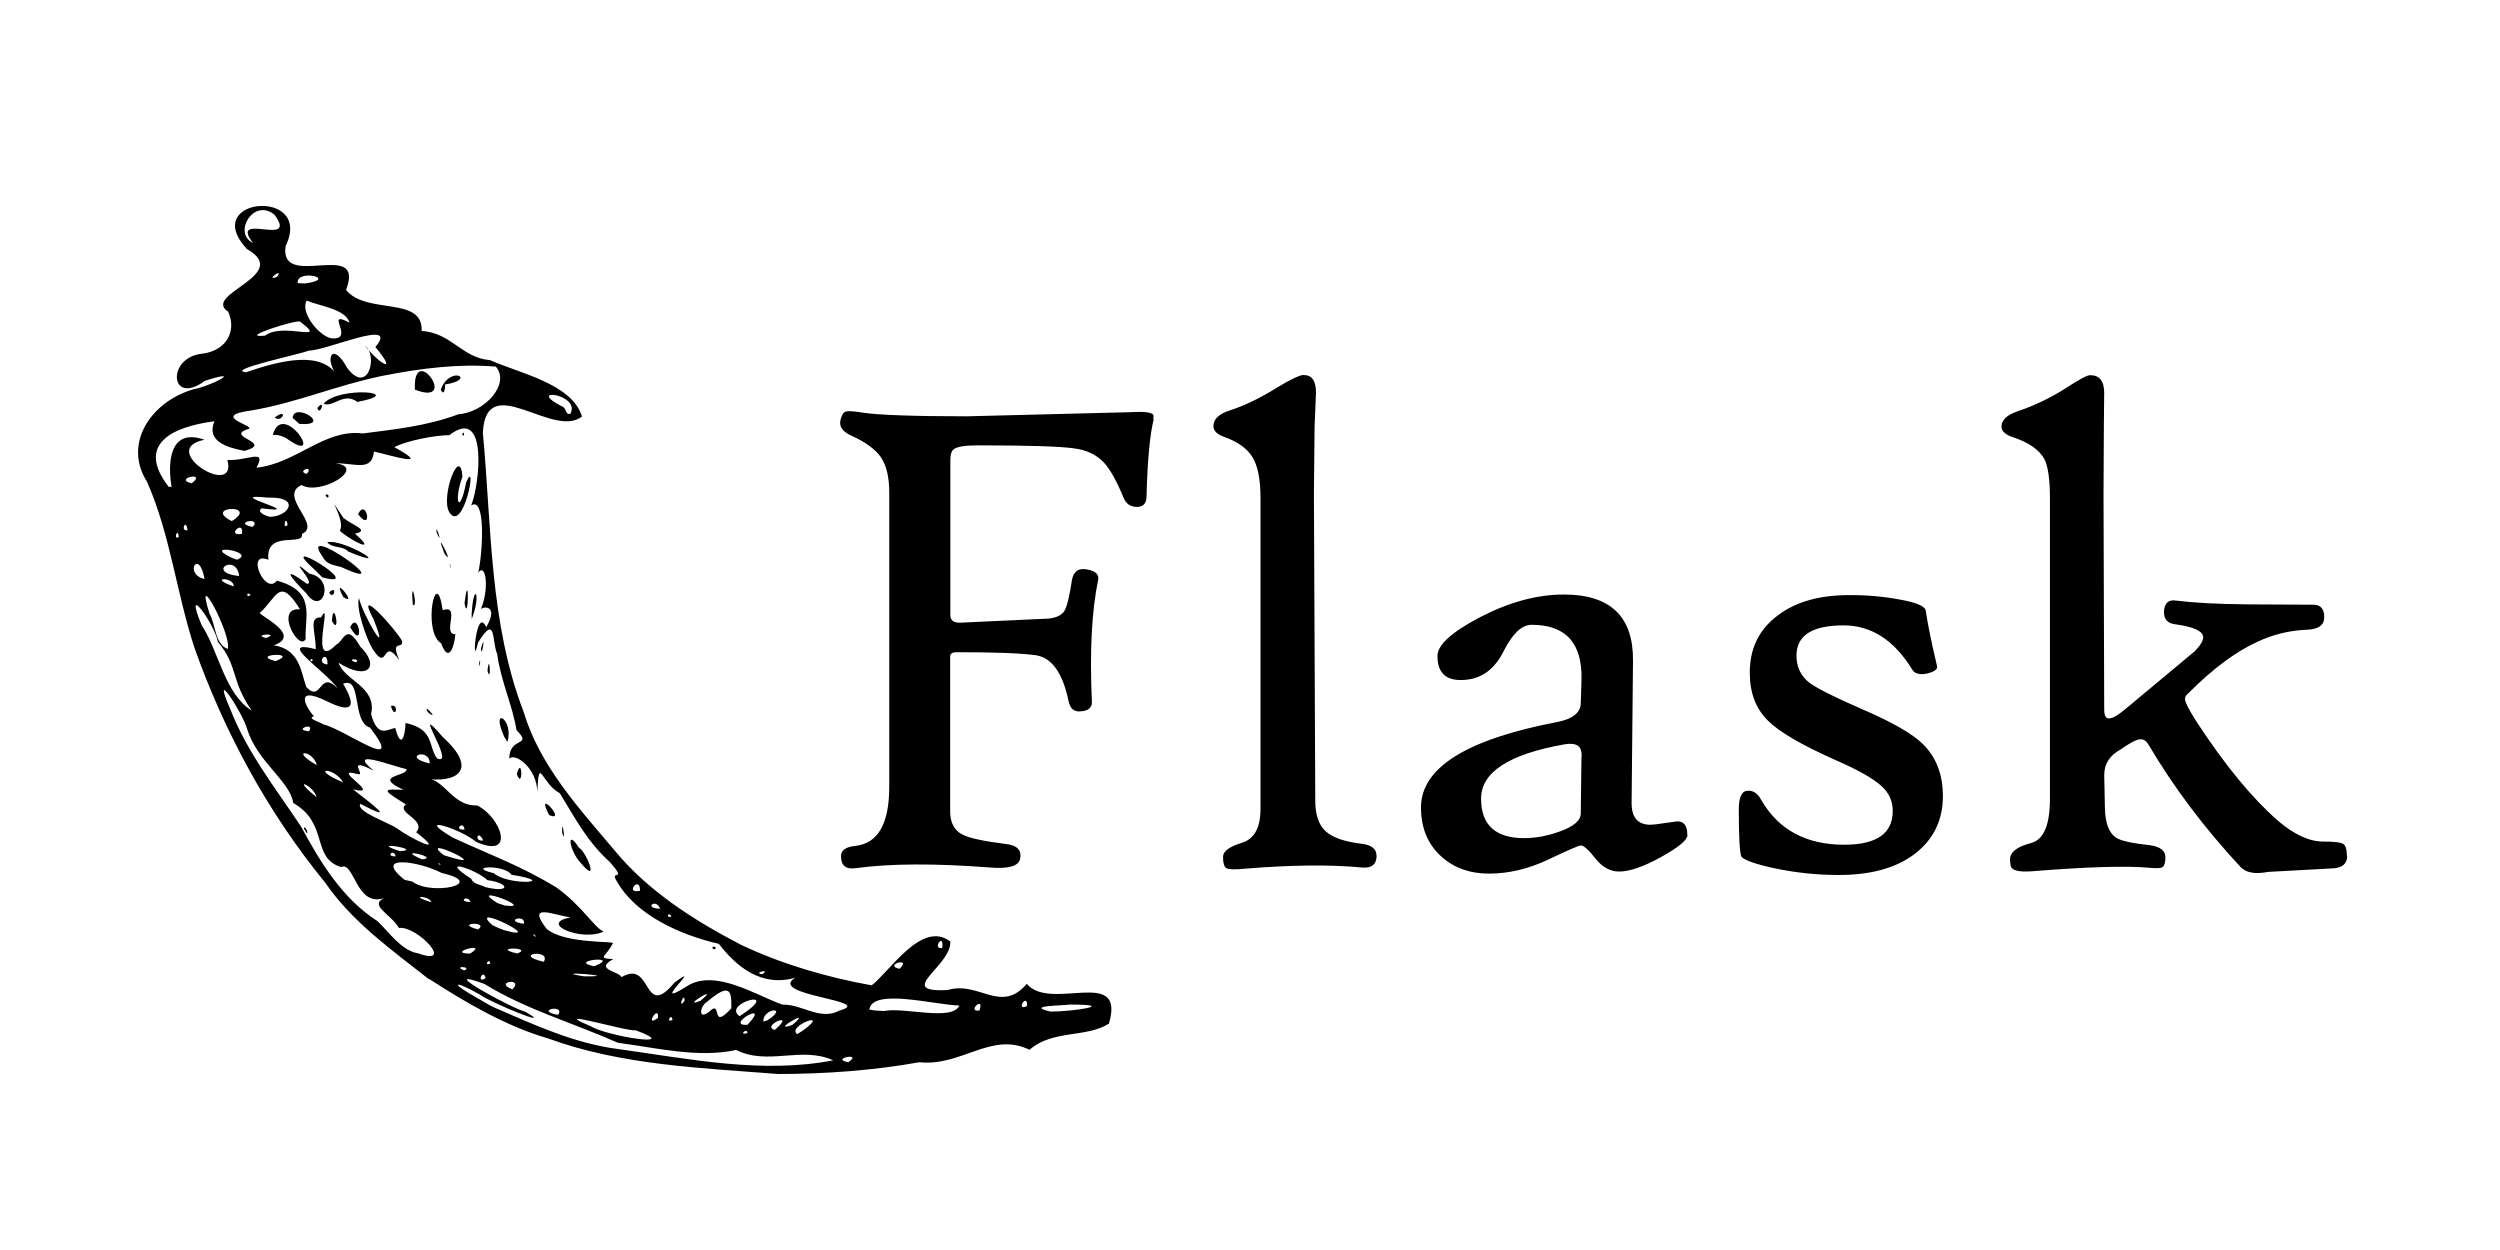
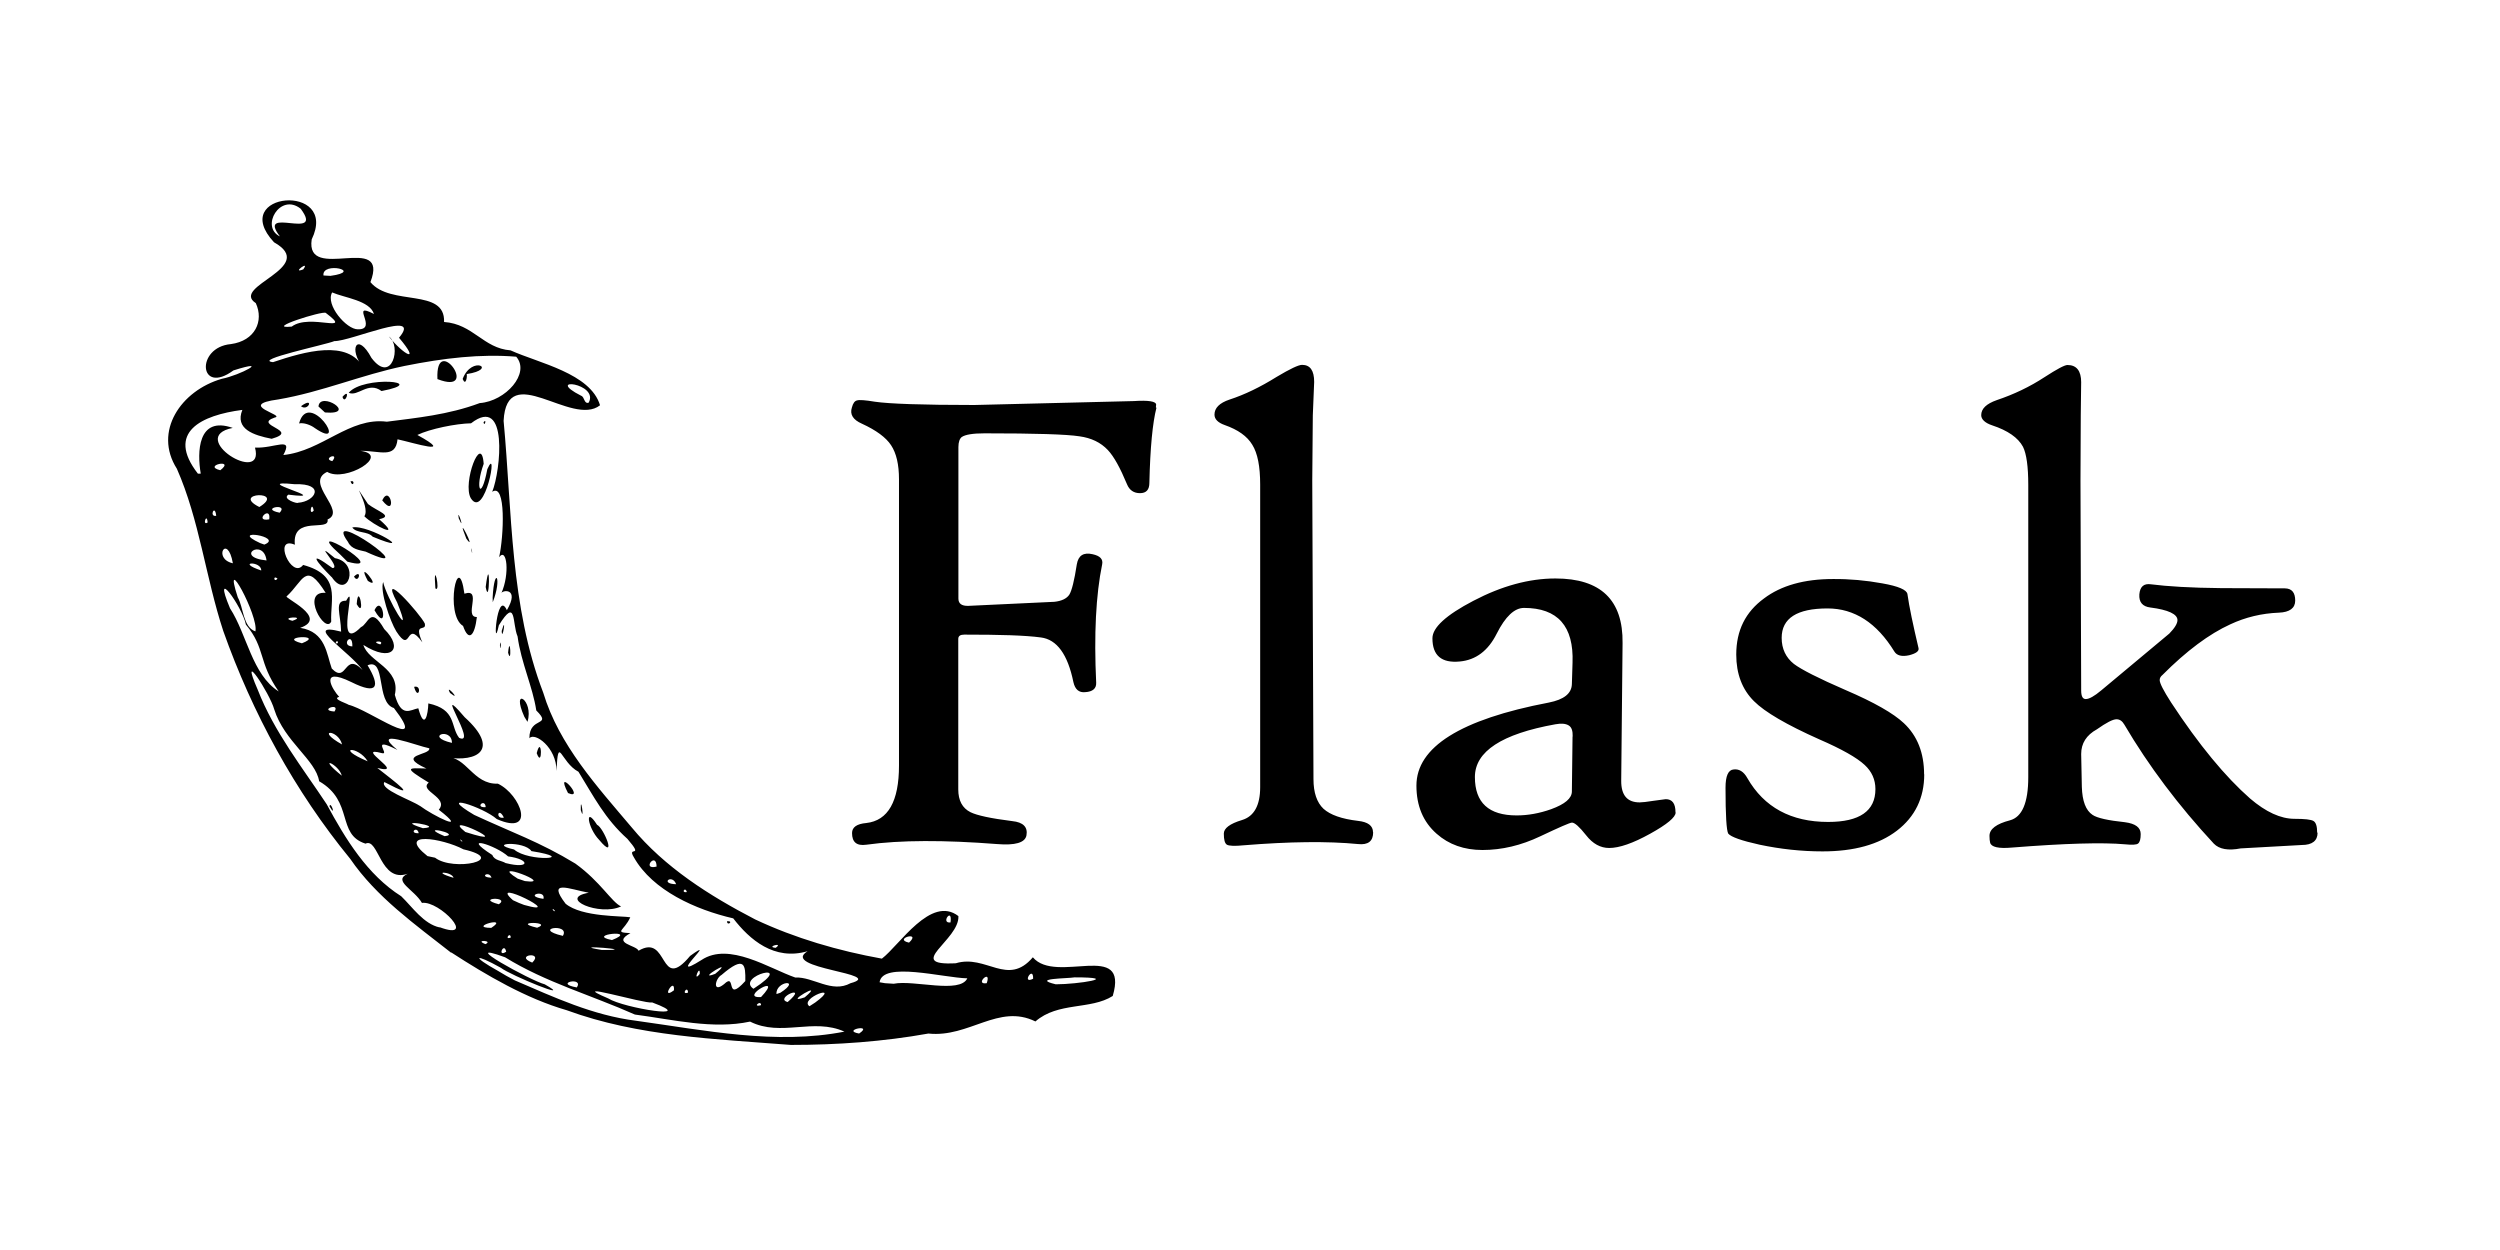
- <svg xmlns="http://www.w3.org/2000/svg" width="120" height="60" preserveAspectRatio="xMidYMid">
-   <path d="M20.586 47c-1.78-1.4-3.677-2.74-4.974-4.63-2.73-3.332-4.83-7.2-6.268-11.245-.87-2.637-1.166-5.463-2.286-7.998-1.17-1.84.202-3.853 2.218-4.438.897-.173 2.476-1.02.57-.414-1.7 1.253-1.873-1.138-.122-1.3 1.196-.16 1.636-1.137 1.226-2.017-1.284-.838 3.112-1.756.9-3.006-2.303-2.485 3.222-2.964 1.86-.14-.326 2.17 3.862-.4 2.9 2.108.988 1.204 3.7.275 3.63 1.963 1.44.1 1.933 1.3 3.282 1.402 1.4.632 3.938 1.13 4.413 2.707-1.4 1.1-4.603-2.27-4.758.772.42 4.496.313 9.127 1.957 13.407.778 2.592 2.664 4.632 4.367 6.65 1.63 1.977 3.837 3.37 6.088 4.54 1.974.93 4.1 1.547 6.252 1.935.872-.667 2.412-3.148 3.773-2.102.066 1.177-2.7 2.458-.13 2.328 1.5-.456 2.557 1.167 3.8-.297 1.145 1.357 4.76-.866 3.946 1.907-1.102.7-2.7.28-3.813 1.26-1.82-.9-3.268.812-5.283.595-2.237.4-4.514.562-6.782.565-3.722-.294-7.522-.418-11.062-1.713-1.995-.58-3.94-1.716-5.694-2.852zm3.143 1.363c1.947.84 3.852 1.73 5.986 1.997 3.386.47 6.883 1.196 10.28.535-1.538-.694-3.128.27-4.66-.496-1.837.395-3.8-.1-5.678-.346-2.124-.946-4.417-1.596-6.406-2.825-2.487-.908 1.285 1.165 1.957 1.333 1.554.882-1.7-.452-2.17-.82-1.302-.73-1.467-.578-.13.163.27.158.536.323.818.458zm-3.706-2.62c1.888.7-.008-1.327-.872-1.2-.383-.665-1.464-1.085-.702-1.44-1.37.476-1.437-1.8-2.08-1.483-1.45-.458-.564-2.08-2.293-3.078-.158-1.05-1.717-1.96-2.213-3.544-.22-.8-1.762-3.14-.815-.973.806 2.086 2.225 3.873 3.406 5.657.916 1.7 2 3.476 3.67 4.535.563.54 1.106 1.367 1.9 1.537zm-5.436-5.97c.065-.285.345.617 0 0zm7.697 6.807c.418-.187-.6-.236 0 0zm1.024.374c-.106-.516-.468.3 0 0zm1.283.535c.6-.58-.94-.367 0 0zm2.198 1.225c.37-.548-1.187-.206 0 0zm-4.22-2.942c.947-.613-1.225-.01 0 0zm.962.48c-.027-.323-.342.145 0 0zm4.807 3c.773.488 4.514 1.07 2.172.2-.393.082-4.343-1.118-2.172-.2zm-7.63-5.944c-.075-.324-1.2-.36 0 0zm2.237 1.305c.583-.407-1.2-.314 0 0zm1.883 1.154c.836-.315-1.355-.316 0 0zm-5.032-3.45c.907.696 3.658.1 1.4-.415-1.032-.55-3.36-.927-1.773.332l.384.083zm6.307 3.85c.378-.643-1.585-.368 0 0zm-1.916-1.523c2.217.626-1.865-1.403-.547-.232l.292.133.255.1zm3.842 2.22c2.1.02-1.897-.3 0 0zm-9.04-5.762c-.082-.4-.518.032 0 0zm12.593 7.754c.056-.706-.685.526 0 0zm-9-5.56c-.128-.372-.656-.016 0 0zm-3.385-2.44c1.205-.073-1.65-.53 0 0zm-4-2.592c-.15-.58-1.3-1.04 0 0zm10.527 6.68c-.22-.252-.104.055 0 0zm6.552 4.02c-.02-.385-.357.145 0 0zm-7.13-4.62c.118-.496-1.028-.15 0 0zm-4.88-3.094c.897-.096-1.438-.606 0 0zm8.257 5.13c1.398-.554-1.363-.27 0 0zm-4.294-2.915c1.6.207-1.917-1.097-.354-.117l.354.117zm5.598 3.442c1.505-.898 1.008 2.106 2.552.254 1.522-1.112-1.315 1.375.56.198 1.358-.908 3.362.43 4.628.866.9-.044 1.796.787 2.73.28 1.797-.484-3.515-.718-2.123-1.576-1.644.48-2.86-.57-3.668-1.624-1.845-.426-3.977-1.37-4.898-3.002-.376-.612.542.087-.324-.915-1.1-.988-1.666-2.1-2.412-3.312-.9-.475-.996-1.875-1.086-.046.007-1.154-1.076-1.93-1.34-1.608-.005-1.1 1.16-.554.345-1.376-.175-1.152-.753-2.352-.926-3.652-.27-.626-.038-1.97-.92-.55-.32 1.5-.106-1.842.394-.74.656-1.124-.236-1-.272-.836.427-.948.27-2.295-.112-1.78.228-1.006.36-3.7-.34-3.223.425-1.052.805-4.813-1.04-3.38-.747.01-2.04.27-2.652.575 1.917 1.057-.193.382-.975.214-.1.978-.875.556-1.84.565 1.544.2-.752 1.58-1.636 1.04-1.15.55 1 1.92.023 2.346.12.638-1.76-.23-1.614 1.246-1.116-.47-.153 1.75.406 1 1.898.514 1.336 1.685 1.384 2.798-.3.648-1.527-1.524-.27-1.423-1-1.6-1.096-.582-1.92.166-.2.054 2.1 1.064.662 1.563 1.265.196 1.302 1.303 1.56 2.003.76.792.604-.875 1.514.078-.576-.85-3.05-2.4-1.058-1.896-.01-.853-.36-1.542.25-1.525.605-1.094-.634 2.7.73 1.308.377-.165.47-1.095 1.15.088.984.97.356 1.67-1.033.783.248.844 1.858 1.144 1.555 2.463.32 1.16.77.732 1.16.666.307 1.126.48.298.495-.24 1.404.3 1.075 1.13 1.515 1.7.968.436-1.385-2.96.276-1.02 1.748 1.58.656 2.237-.913 1.984.993-.08 1.312 1.342 2.554 1.292 1.132.54 1.9 2.608-.053 1.747-.677-.6-3.074-1.364-1.116-.203 1.806.838 3.243 1.338 4.986 2.4 1.247.9 1.786 1.9 2.258 2.112-1.05.5-3.16-.4-1.592-.675-.978-.178-2.078-.673-1.142.545.797.666 2.822.595 3.186.67-.308.678-.836.732.012.784-.946.505.304.583.4.87zm-1.935-5.466c-.576-.603-.725-1.73-.103-.75.32.13 1.023 1.844.103.75zm6.304 4.004c.36-.024.01.273 0 0zm-7.213-5.48c-.023-.9.207.703 0 0zm-.626-.842c-.725-1.4.913.396 0 0zm-7.593-5.24c.426-.114.2.728 0 0zm6.044 3.275c.26-.982.307.823 0 0zm-4.27-2.97c-.3-.542.63.5 0 0zm3.663 1.174c-.686-1.537.487-.84.153.252l-.153-.252zm-6.318-4.213c-.307-.505-.814-1.984-.65-2.436.147.736 1.564 3.167.694 1.007-.96-1.8 1.15.587 1.366 1.04.1.45-.593-.123-.123.93-.858-1.2-.506.662-1.287-.54zm-1.952-1.346c.08-1.173.446.804 0 0zm.878.303c.42-.885.7 1.234 0 0zm-2.113-1.634c-.727-.723-1.253-1.4.035-.45.495.02-1.102-1.514.12-.487 1.284.234.634 2.106-.154.936zm1.1-.03c.422-.42.224.412 0 0zm.684.218c-.64-1.2.777.503 0 0zm-1.358-1.297c-2.113-1.882 2.655.983.345.348l-.345-.348zm6.055 3.517c-.915-.548-.243-3.86.07-1.595.9-.288-.05 1.17.613 1.156-.104.92-.4 1.25-.682.44zM23.4 32.2c.1-1 .188.683 0 0zm-.4-.385c.1-.426.01.502 0 0zm-7.5-5.075c-1.358-1.873 3.946 1.895.87.475-.32-.085-.7-.115-.87-.475zm4.313 2.286c-.13-1.577.287.26 0 0zm3.274 2.1c.253-.898.02.594 0 0zm-7.378-5.102c.807-.173 3.343 1.416 1.014.454-.26-.287-.8-.156-1.014-.454zm6.93 3.453c.086-1.613.482-.963.004.232l-.004-.232zm-6.328-4.015c.33-.482-.874-2.18.173-.6.452.36 1.3.6.553.753 1.2 1.05-.3.284-.725-.144zm5.986 3.5c.227-1.838.2 1.076 0 0zm-6.673-5.208c.252-.108.133.335 0 0zm1.562.93c.402-.844.74.94 0 0zm4.404 2.45c-.004-.323.083.47 0 0zm-.255-.564c-.6-1.508.57.798 0 0zm-.375-1c-.102-.623.35.783 0 0zm.6-.993c-.42-.74.53-3.257.636-1.695-.443 1.217-.128 1.897.18.265.57-1.284-.123 2.536-.816 1.43zm.628-3.745c.183-.225.04.27 0 0zm-1.05 20.657c-.248-.217.032.137 0 0zm2.16 1.092c1.2.3 1.196-.186.1-.334-.583-.543-2.427-1.12-.777-.067.1.277.454.27.667.4zm-4.264-2.833c.66.494 2.492 1.398.943.2.523-.608-1-.93-.495-1.338-1.285-.787-1.014-.716-.113-.7-1.544-.7.223-.638.14-.993-.595-.117-2.958-1.05-1.568.076-1.413-.72-.337.268-.764.165-1.445-.394 1.286 1.1-.23.73.828.656 2.23 1.682.35.694-.247.357 1.346.897 1.737 1.168zm2.258 1.298c2.746.884-1.347-1.082 0 0zm11.562 7.004c.036-.545-.375.465 0 0zm1.2.5c.634-.613.026.978 1.05-.15.01-.808-.03-1.285-1.176-.303-.316.176-.457.92.126.454zM15.208 36.726c-.195-.765-1.364-.76 0 0zm1.268.83c-.47-.78-1.68-.707 0 0zm7.22 4.354c.705.626 3.237.46.856.078-.352-.52-2.238-.396-.856-.078zm9.923 6.13c1.085-.9-1.05.406 0 0zm2.256 1.55c.007-.292-.468.128 0 0zm.004-.4c1.2-1.272-1.163.075 0 0zM12.086 34.113c-1.024-1.46-.636-2.117-1.624-3.3-.188-.913-1.694-2.982-.78-.8.838 1.283 1.086 3.268 2.403 4.1zm23.416 14.664c2.2-1.428-.907-.622 0 0zm1.687.66c1.107-.95-.7-.198 0 0zM14.832 35.1c.316-.47-.818-.06 0 0zm22.005 13.875c1.072-.7-.247-.585-.194.063l.194-.063zM22.295 39.82c-.037-.468-.567.04 0 0zm.898.517c-.286-.578-.44.1 0 0zm15.363 9.116c1.373-1-.83-.2-.287.188l.287-.188zm-.526-.254c1.12-.937-1.18.415 0 0zm2.687 1.788c.75-.502-.913-.162 0 0zM15.52 34.77c1.006.225 4.022 2.478 2.243.156-.9-.27-.365-2.497-1.294-2.104.624 1.043.513 1.485-.797.83-1.645-.804-.925.397-.602.73-.44.1.58.38.45.4zm-4.585-3.62c.18-.746-1.66-4.1-.87-1.68.285.507.255 1.467.87 1.68zm8.416 5.2c-.52-.433-.025-.062 0 0zm1.276.297c0-.8-1.4-.32 0 0zm11.06 6.972c-.2-.54-.834-.012 0 0zm.53.388c-.08-.302-.307.06 0 0zM36.6 46.76c.42-.3-.526-.04 0 0zM13.225 31.735c1.206-.467-1.292-.333 0 0zm17.5 11.018c-.014-.78-.77.195 0 0zm-17.967-12.13c.774-.26-.717-.172 0 0zm2.248 1.1c-.013-.256-.237.098 0 0zM42.42 48.53c.996-.202 3.267.507 3.633-.264-1.2-.03-4.184-.854-4.325.195l.265.042.427.026zm-26.7-16.638c.018-.8-.617-.03 0 0zm-5.9-4.1c-.268-1.507-1.02-.228 0 0zm1.4.354c.018-.484-1.3-.436 0 0zm.805.396c-.233-.2-.18.237 0 0zm5.07 3.25c.24-.22-.565-.162 0 0zM11.48 27.65c-.137-1.138-1.634-.17 0 0zm-2.9-1.876c-.04-.525-.282.198 0 0zM9 25.45c-.07-.623-.37.078 0 0zm2.375 1.417c1.005-.394-1.83-.816-.205-.074l.205.074zm31.8 19.637c.643-.6-.816-.182 0 0zm3.84 2c.258-.76-.65.1 0 0zm-35.4-22.88c.106-.737-.797.147 0 0zm-3.38-2.265c-.18-1.04-.156-2.867 1.58-2.25-2.317.46 1.605 2.88 1.1.97.975.048 1.907-.576 1.395.37 1.92-.2 3.252-1.877 5.107-1.643 1.445-.192 3.025-.337 4.582-.92 1.28-.092 2.513-1.47 1.8-2.288-1.746-.148-3.574.07-5.503.455-2.138.444-4.08 1.288-6.238 1.65-2.104.283.422.778-.18.9-1.097.38 1.3.637-.142 1.04-.896-.17-1.83-.478-1.446-1.423-2.014.263-3.785 1.098-2.193 3.148l.118.001zm4.855-2.472c.47-1.74 2.53 1.432.773.232-.2-.158-.555-.285-.773-.232zm.092-.844c.68-.507.362.285 0 0zm.865.014c.062-.8 1.982.424.316.288l-.316-.288zm1.184-.476c.433-.506.126.448 0 0zm.303-.203c.72-.865 4.077-.553 1.62-.085-.66-.496-1.163.292-1.62.085zm4.38-.675c-.108-2.364 2.178.84 0 0zm1.243-.007c.455-1.2 1.765-.478.2-.24.033.128-.046.616-.2.24zm-10.033 6.317c1.358-.832-1.44-.722 0 0zm1.005.278c.476-.506-1.036-.205 0 0zM9.2 23.2c.776-.597-.92-.227 0 0zm40.1 25.086c.023-.692-.593.3 0 0zm-4.075-2.78c.116-.796-.524.07 0 0zm5.195 3.05c1.085.004 3.287-.338.927-.337-.37.057-2.158.046-.927.337zM13.034 24.802c.878-.06 1.373-.968-.17-.916-2.392-.247 2.1.82-.307.514-.324.215.458.462.477.402zm.773.392c-.092-.563-.272.3 0 0zm.918-2.446c.38-.473-.528-.126 0 0zm-2.92-4.88c1.568-.532 3.7-1.13 4.45.263-.753-.906-.304-1.798.407-.473 1.006 1.34 1.5-.6.855-1.06.746.926 1.593 1.364.5.06 1.2-1.43-2.38.187-3.192.17-.4.175-4.03.928-3.02 1.04zm.92-1.758c.894-.674 3.1.402 1.68-.67-.138-.122-3.088.814-1.68.67zm3.26.135c1.045.026-.45-1.406.795-.757-.204-.668-1.45-.793-2.06-1.06-.345.6.7 1.825 1.266 1.817zm-2.687-2.958c.362-.5-.635.25 0 0zm1.332.32c1.686-.223-.43-.725-.34-.018l.34.018zm-2.487-1.945c-1.187-1.55 2.233.26 1.026-1.363-1.015-.808-2 .9-1.026 1.363zm15.23 8.203c.544-.964-2.247-1.3-.366-.34.173.057.134.408.366.34zm28.007.255c-.187.738-.302 1.975-.346 3.7 0 .34-.154.512-.462.512s-.523-.15-.644-.446c-.33-.803-.642-1.363-.94-1.683-.352-.373-.82-.6-1.402-.676-.627-.1-2.188-.15-4.684-.15-.572 0-.946.06-1.12.182-.1.077-.165.242-.165.495v7.472c0 .253.16.373.477.363l4.256-.198c.363-.045.608-.162.734-.355s.25-.7.37-1.493c.077-.44.335-.6.775-.5.374.077.534.247.48.5-.308 1.496-.408 3.442-.298 5.84.012.285-.17.44-.544.462-.308.033-.5-.132-.577-.495-.285-1.374-.817-2.1-1.6-2.203s-2.038-.14-3.786-.14c-.198 0-.296.07-.296.214v7.423c0 .55.203.924.6 1.12.32.165 1.007.314 2.062.446.54.055.775.292.7.7-.067.363-.55.506-1.452.43-2.606-.2-4.756-.198-6.45.033-.473.065-.7-.127-.7-.577 0-.286.236-.45.7-.495 1.078-.12 1.616-1.067 1.616-2.837v-14.12c0-.725-.13-1.283-.387-1.674s-.74-.746-1.443-1.064c-.44-.198-.605-.467-.495-.808.055-.208.143-.324.263-.346.1-.033.402-.01.874.066.693.1 2.327.165 4.9.165l7.87-.198c.736-.045 1.105.016 1.105.18 0 .045-.006.088-.017.132zm10.698 20.94c0 .44-.247.632-.742.577-1.517-.143-3.397-.12-5.64.065-.45.045-.728.033-.834-.032s-.156-.247-.156-.545c0-.263.3-.486.898-.668s.9-.723.9-1.624V23.905c0-.9-.13-1.545-.387-1.964s-.713-.742-1.36-.972c-.34-.12-.512-.292-.512-.512 0-.33.247-.577.742-.742.748-.242 1.524-.615 2.327-1.122.66-.396 1.078-.593 1.253-.593.407 0 .6.28.6.84a201.59 201.59 0 0 0-.067 1.65l-.032 3.217.065 14.73c0 .67.165 1.158.495 1.46s.897.503 1.7.6c.495.055.742.242.742.56zm14.92-.973c0 .23-.42.58-1.26 1.047s-1.515.7-2.02.7c-.43 0-.808-.208-1.138-.627s-.562-.626-.693-.626c-.1 0-.62.226-1.567.676s-1.897.677-2.853.677c-.9 0-1.655-.265-2.26-.8-.66-.583-1-1.375-1-2.376 0-1.903 2.178-3.266 6.533-4.1.747-.143 1.127-.446 1.137-.907l.033-1.056c.066-1.803-.73-2.705-2.392-2.705-.473 0-.92.423-1.345 1.27s-1.03 1.303-1.822 1.37c-.9.087-1.353-.292-1.353-1.14 0-.528.67-1.143 2.013-1.848 1.408-.736 2.76-1.105 4.058-1.105 2.232 0 3.337 1.062 3.315 3.184l-.067 6.795c-.01.715.292 1.072.907 1.072.12 0 .353-.027.693-.082l.595-.082c.318 0 .478.215.478.644zm-5.08-3.76c.01-.275-.053-.457-.2-.544s-.354-.105-.65-.05c-2.65.473-3.976 1.337-3.976 2.6s.687 1.897 2.062 1.897c.55 0 1.117-.104 1.7-.313.683-.243 1.023-.534 1.023-.875l.033-2.705zM93.26 38.2c0 1.166-.45 2.093-1.345 2.78S89.796 42 88.245 42a14.86 14.86 0 0 1-3.101-.33c-.9-.198-1.408-.38-1.55-.544-.088-.155-.132-.907-.132-2.26 0-.583.132-.885.396-.907.264-.033.5.1.676.428.825 1.44 2.156 2.16 3.992 2.16 1.55 0 2.325-.54 2.325-1.618 0-.472-.175-.868-.528-1.187-.385-.363-1.132-.787-2.243-1.27-1.606-.715-2.678-1.34-3.217-1.88-.583-.572-.874-1.34-.874-2.3 0-1.188.456-2.1 1.37-2.77.847-.638 1.98-.957 3.397-.957a12.78 12.78 0 0 1 2.442.214c.792.143 1.204.318 1.237.528.087.615.27 1.506.544 2.673.033.142-.122.258-.462.346-.363.077-.605.016-.726-.18-.868-1.42-1.968-2.128-3.3-2.128-1.506 0-2.26.484-2.26 1.452 0 .54.204.968.6 1.286.363.275 1.215.705 2.557 1.288 1.408.605 2.364 1.15 2.87 1.632.66.627 1 1.47 1 2.524zm19.405 2.886c0 .385-.26.6-.776.6l-3.018.165c-.616.12-1.056.045-1.32-.23-1.738-1.87-3.212-3.827-4.42-5.873-.1-.175-.225-.264-.38-.264-.187 0-.5.165-.972.495-.518.285-.776.693-.776 1.22l.033 1.618c.022.703.197 1.165.527 1.385.23.155.765.275 1.6.363.517.066.776.26.776.577 0 .253-.04.4-.124.47s-.3.074-.652.04c-1.1-.1-2.958-.044-5.575.165-.66.055-1.017-.028-1.072-.247-.022-.077-.033-.187-.033-.33 0-.34.336-.6 1.007-.774.605-.155.907-.864.907-2.128V23.92c0-.9-.088-1.528-.265-1.88-.242-.45-.748-.803-1.518-1.056-.362-.12-.544-.3-.544-.5 0-.32.26-.567.775-.742a10.53 10.53 0 0 0 2.36-1.14c.605-.395.98-.594 1.12-.594.452 0 .677.285.677.858 0-.078-.006.467-.017 1.632l-.016 3.234.033 10.325c0 .286.077.428.23.428.165 0 .418-.142.76-.428l3.364-2.804c.265-.275.396-.495.396-.66 0-.296-.445-.506-1.335-.626-.385-.045-.567-.26-.545-.644.033-.385.226-.55.577-.495.793.1 1.947.17 3.464.182l3.15.016c.34.01.5.214.5.6 0 .373-.27.577-.808.6-.848.032-1.645.224-2.392.577-1.045.472-2.162 1.303-3.35 2.5-.087.066-.132.15-.132.247 0 .154.187.523.562 1.106 1.374 2.1 2.672 3.667 3.892 4.734.78.67 1.512 1.006 2.193 1.006.506 0 .82.035.94.108s.182.26.182.568z" />
+ <svg xmlns="http://www.w3.org/2000/svg" width="96" zoomAndPan="magnify" viewBox="0 0 72 36" height="48" preserveAspectRatio="xMidYMid meet" version="1.0">
+   <path fill="#000000" d="M 12.992 27.438 C 11.953 26.621 10.844 25.84 10.086 24.734 C 8.492 22.789 7.266 20.531 6.43 18.172 C 5.922 16.629 5.746 14.98 5.094 13.5 C 4.41 12.426 5.211 11.25 6.387 10.91 C 6.91 10.809 7.832 10.316 6.723 10.668 C 5.727 11.398 5.629 10.004 6.648 9.91 C 7.348 9.816 7.605 9.246 7.367 8.73 C 6.617 8.242 9.184 7.707 7.891 6.977 C 6.547 5.527 9.773 5.246 8.977 6.895 C 8.785 8.164 11.23 6.664 10.668 8.125 C 11.246 8.828 12.828 8.285 12.789 9.273 C 13.629 9.332 13.918 10.031 14.703 10.09 C 15.523 10.461 17.004 10.75 17.281 11.672 C 16.465 12.312 14.594 10.348 14.504 12.121 C 14.75 14.746 14.688 17.449 15.645 19.949 C 16.102 21.461 17.199 22.652 18.195 23.832 C 19.148 24.984 20.434 25.797 21.75 26.48 C 22.902 27.023 24.145 27.383 25.398 27.609 C 25.906 27.223 26.809 25.773 27.602 26.383 C 27.641 27.07 26.027 27.82 27.527 27.742 C 28.402 27.477 29.02 28.426 29.746 27.57 C 30.414 28.363 32.523 27.062 32.047 28.684 C 31.406 29.09 30.473 28.848 29.82 29.418 C 28.758 28.895 27.914 29.891 26.738 29.766 C 25.434 30 24.102 30.094 22.777 30.094 C 20.605 29.922 18.387 29.852 16.32 29.094 C 15.156 28.758 14.02 28.094 12.996 27.43 Z M 14.824 28.234 C 15.961 28.723 17.074 29.242 18.32 29.398 C 20.297 29.672 22.34 30.098 24.32 29.711 C 23.422 29.305 22.496 29.871 21.602 29.422 C 20.527 29.652 19.383 29.363 18.285 29.219 C 17.047 28.668 15.707 28.289 14.547 27.57 C 13.094 27.039 15.297 28.25 15.688 28.348 C 16.598 28.863 14.695 28.086 14.422 27.871 C 13.66 27.445 13.566 27.531 14.348 27.965 C 14.504 28.059 14.66 28.152 14.824 28.234 Z M 12.66 26.703 C 13.766 27.113 12.656 25.93 12.152 26.004 C 11.93 25.617 11.297 25.371 11.742 25.164 C 10.945 25.441 10.906 24.113 10.527 24.297 C 9.684 24.031 10.199 23.082 9.191 22.5 C 9.098 21.887 8.188 21.355 7.898 20.43 C 7.77 19.965 6.871 18.598 7.422 19.863 C 7.895 21.082 8.723 22.125 9.41 23.164 C 9.945 24.156 10.578 25.195 11.555 25.812 C 11.883 26.129 12.199 26.609 12.664 26.711 Z M 9.488 23.219 C 9.527 23.051 9.691 23.578 9.488 23.219 Z M 13.98 27.191 C 14.227 27.082 13.633 27.055 13.98 27.191 Z M 14.578 27.41 C 14.52 27.109 14.305 27.586 14.578 27.41 Z M 15.328 27.723 C 15.68 27.383 14.781 27.508 15.328 27.723 Z M 16.613 28.438 C 16.828 28.117 15.918 28.316 16.613 28.438 Z M 14.148 26.723 C 14.703 26.363 13.434 26.715 14.148 26.723 Z M 14.711 27 C 14.695 26.812 14.512 27.086 14.711 27 Z M 17.516 28.754 C 17.969 29.039 20.152 29.379 18.785 28.871 C 18.555 28.918 16.25 28.215 17.516 28.754 Z M 13.062 25.281 C 13.02 25.094 12.363 25.074 13.062 25.281 Z M 14.367 26.043 C 14.707 25.809 13.668 25.859 14.367 26.043 Z M 15.469 26.719 C 15.957 26.535 14.676 26.535 15.469 26.719 Z M 12.531 24.703 C 13.059 25.109 14.664 24.762 13.348 24.461 C 12.746 24.141 11.387 23.922 12.312 24.656 L 12.535 24.703 Z M 16.211 26.953 C 16.434 26.574 15.285 26.738 16.211 26.953 Z M 15.094 26.062 C 16.387 26.43 14.004 25.242 14.773 25.926 L 14.945 26.004 Z M 17.336 27.359 C 18.562 27.371 16.227 27.184 17.336 27.359 Z M 12.059 23.996 C 12.012 23.762 11.758 24.012 12.059 23.996 Z M 19.41 28.52 C 19.441 28.109 19.012 28.828 19.41 28.52 Z M 14.156 25.277 C 14.082 25.059 13.773 25.266 14.156 25.277 Z M 12.18 23.852 C 12.883 23.809 11.215 23.543 12.18 23.852 Z M 9.844 22.34 C 9.758 22 9.086 21.73 9.844 22.34 Z M 15.988 26.238 C 15.863 26.09 15.93 26.27 15.988 26.238 Z M 19.816 28.586 C 19.805 28.359 19.605 28.668 19.816 28.586 Z M 15.652 25.887 C 15.723 25.598 15.051 25.801 15.652 25.887 Z M 12.805 24.082 C 13.328 24.023 11.965 23.727 12.805 24.082 Z M 17.625 27.074 C 18.441 26.754 16.828 26.918 17.625 27.074 Z M 15.117 25.375 C 16.051 25.496 14 24.734 14.91 25.305 Z M 18.387 27.383 C 19.266 26.859 18.973 28.613 19.875 27.531 C 20.766 26.883 19.109 28.336 20.203 27.648 C 20.996 27.117 22.164 27.898 22.902 28.152 C 23.43 28.129 23.953 28.613 24.496 28.316 C 25.547 28.035 22.445 27.898 23.258 27.395 C 22.297 27.676 21.59 27.062 21.117 26.449 C 20.039 26.199 18.797 25.648 18.258 24.695 C 18.039 24.34 18.574 24.746 18.07 24.16 C 17.426 23.586 17.098 22.938 16.66 22.227 C 16.137 21.949 16.078 21.133 16.027 22.203 C 16.031 21.527 15.398 21.074 15.246 21.262 C 15.242 20.621 15.922 20.938 15.445 20.461 C 15.344 19.785 15.008 19.086 14.906 18.328 C 14.746 17.961 14.883 17.176 14.367 18.008 C 14.18 18.883 14.305 16.93 14.598 17.574 C 14.98 16.918 14.461 16.992 14.438 17.086 C 14.688 16.531 14.598 15.746 14.375 16.047 C 14.508 15.461 14.582 13.887 14.176 14.164 C 14.422 13.551 14.645 11.355 13.566 12.191 C 13.133 12.199 12.379 12.352 12.02 12.527 C 13.141 13.145 11.906 12.75 11.449 12.652 C 11.391 13.223 10.941 12.977 10.375 12.984 C 11.277 13.098 9.938 13.906 9.422 13.59 C 8.75 13.91 10.004 14.711 9.434 14.961 C 9.504 15.332 8.406 14.824 8.492 15.688 C 7.84 15.414 8.402 16.707 8.73 16.27 C 9.836 16.57 9.508 17.254 9.539 17.902 C 9.363 18.281 8.645 17.016 9.379 17.074 C 8.797 16.141 8.738 16.734 8.258 17.172 C 8.141 17.203 9.484 17.793 8.645 18.082 C 9.383 18.195 9.406 18.844 9.555 19.254 C 10 19.715 9.91 18.742 10.441 19.297 C 10.105 18.801 8.66 17.895 9.824 18.191 C 9.816 17.691 9.613 17.289 9.969 17.301 C 10.32 16.66 9.598 18.875 10.395 18.062 C 10.613 17.969 10.668 17.426 11.066 18.117 C 11.641 18.684 11.273 19.09 10.465 18.574 C 10.609 19.066 11.547 19.242 11.371 20.012 C 11.559 20.688 11.82 20.438 12.047 20.398 C 12.227 21.055 12.328 20.574 12.336 20.258 C 13.156 20.434 12.965 20.918 13.223 21.25 C 13.785 21.508 12.414 19.523 13.383 20.656 C 14.402 21.578 13.766 21.961 12.848 21.812 C 13.43 21.766 13.617 22.598 14.34 22.57 C 15 22.883 15.449 24.09 14.309 23.59 C 13.914 23.238 12.516 22.793 13.656 23.469 C 14.711 23.961 15.551 24.25 16.57 24.871 C 17.297 25.395 17.613 25.98 17.887 26.105 C 17.273 26.395 16.043 25.871 16.957 25.711 C 16.387 25.605 15.746 25.316 16.289 26.027 C 16.758 26.418 17.938 26.375 18.152 26.418 C 17.973 26.816 17.664 26.848 18.156 26.875 C 17.605 27.172 18.336 27.219 18.391 27.383 Z M 17.258 24.191 C 16.918 23.84 16.832 23.184 17.195 23.754 C 17.383 23.832 17.793 24.832 17.258 24.191 Z M 20.938 26.531 C 21.145 26.516 20.941 26.688 20.938 26.531 Z M 16.727 23.332 C 16.711 22.805 16.848 23.742 16.727 23.332 Z M 16.359 22.84 C 15.938 22.023 16.895 23.07 16.359 22.84 Z M 11.926 19.781 C 12.176 19.715 12.043 20.207 11.926 19.781 Z M 15.457 21.691 C 15.605 21.117 15.633 22.172 15.457 21.691 Z M 12.961 19.957 C 12.789 19.641 13.332 20.25 12.961 19.957 Z M 15.102 20.645 C 14.699 19.746 15.387 20.152 15.191 20.789 Z M 11.414 18.184 C 11.234 17.891 10.938 17.027 11.035 16.762 C 11.117 17.191 11.945 18.609 11.438 17.352 C 10.879 16.301 12.109 17.691 12.234 17.957 C 12.293 18.219 11.891 17.887 12.164 18.5 C 11.664 17.801 11.867 18.887 11.414 18.184 Z M 10.273 17.398 C 10.32 16.715 10.535 17.867 10.273 17.398 Z M 10.785 17.574 C 11.031 17.059 11.195 18.297 10.785 17.574 Z M 9.551 16.621 C 9.129 16.199 8.82 15.805 9.574 16.359 C 9.863 16.371 8.93 15.477 9.645 16.074 C 10.391 16.211 10.012 17.305 9.555 16.621 Z M 10.195 16.605 C 10.441 16.359 10.324 16.844 10.195 16.605 Z M 10.594 16.73 C 10.219 16.031 11.047 17.023 10.594 16.73 Z M 9.801 15.973 C 8.566 14.875 11.352 16.547 10.004 16.176 Z M 13.336 18.027 C 12.801 17.707 13.195 15.773 13.375 17.098 C 13.902 16.93 13.348 17.777 13.734 17.77 C 13.672 18.309 13.5 18.5 13.336 18.027 Z M 14.633 18.797 C 14.691 18.215 14.742 19.195 14.633 18.797 Z M 14.398 18.574 C 14.457 18.324 14.406 18.867 14.398 18.574 Z M 10.023 15.609 C 9.23 14.516 12.324 16.715 10.531 15.887 C 10.344 15.84 10.121 15.82 10.023 15.609 Z M 12.539 16.945 C 12.465 16.023 12.707 17.098 12.539 16.945 Z M 14.449 18.172 C 14.598 17.648 14.461 18.52 14.449 18.172 Z M 10.145 15.191 C 10.613 15.09 12.094 16.02 10.734 15.457 C 10.582 15.289 10.27 15.367 10.145 15.191 Z M 14.188 17.207 C 14.238 16.266 14.469 16.645 14.191 17.344 Z M 10.496 14.863 C 10.688 14.582 9.984 13.59 10.598 14.516 C 10.859 14.723 11.355 14.863 10.918 14.953 C 11.621 15.566 10.742 15.121 10.496 14.871 Z M 13.988 16.906 C 14.121 15.836 14.105 17.535 13.988 16.906 Z M 10.094 13.867 C 10.242 13.805 10.172 14.062 10.094 13.867 Z M 11.008 14.41 C 11.242 13.918 11.438 14.957 11.008 14.41 Z M 13.578 15.84 C 13.574 15.652 13.625 16.113 13.578 15.84 Z M 13.43 15.512 C 13.078 14.629 13.762 15.977 13.43 15.512 Z M 13.211 14.926 C 13.148 14.562 13.414 15.383 13.211 14.926 Z M 13.559 14.348 C 13.312 13.914 13.867 12.445 13.93 13.359 C 13.672 14.07 13.855 14.465 14.035 13.512 C 14.367 12.762 13.965 14.992 13.559 14.348 Z M 13.926 12.16 C 14.031 12.031 13.949 12.32 13.926 12.16 Z M 13.312 24.219 C 13.168 24.094 13.332 24.301 13.312 24.219 Z M 14.574 24.859 C 15.273 25.035 15.273 24.75 14.633 24.664 C 14.293 24.348 13.215 24.008 14.18 24.625 C 14.238 24.785 14.445 24.781 14.566 24.859 Z M 12.086 23.203 C 12.469 23.492 13.539 24.02 12.637 23.32 C 12.941 22.965 12.051 22.777 12.348 22.539 C 11.598 22.082 11.754 22.121 12.281 22.133 C 11.379 21.723 12.41 21.758 12.363 21.551 C 12.016 21.484 10.637 20.938 11.445 21.598 C 10.621 21.176 11.25 21.754 11 21.691 C 10.156 21.461 11.75 22.336 10.867 22.117 C 11.352 22.5 12.168 23.102 11.07 22.523 C 10.926 22.73 11.855 23.047 12.086 23.207 Z M 13.402 23.961 C 15.008 24.477 12.617 23.332 13.402 23.961 Z M 20.152 28.051 C 20.172 27.734 19.934 28.324 20.152 28.051 Z M 20.852 28.344 C 21.223 27.984 20.867 28.914 21.465 28.254 C 21.473 27.785 21.449 27.504 20.781 28.078 C 20.594 28.18 20.512 28.617 20.852 28.344 Z M 9.852 21.441 C 9.738 20.992 9.055 20.996 9.852 21.441 Z M 10.59 21.926 C 10.316 21.469 9.609 21.512 10.59 21.926 Z M 14.805 24.465 C 15.219 24.832 16.695 24.734 15.305 24.512 C 15.102 24.207 14 24.281 14.805 24.465 Z M 20.598 28.047 C 21.234 27.52 19.984 28.281 20.598 28.047 Z M 21.918 28.949 C 21.922 28.781 21.645 29.023 21.918 28.949 Z M 21.918 28.715 C 22.617 27.973 21.238 28.762 21.918 28.715 Z M 8.027 19.914 C 7.43 19.062 7.656 18.68 7.082 17.988 C 6.973 17.457 6.09 16.246 6.625 17.52 C 7.113 18.27 7.258 19.43 8.027 19.914 Z M 21.699 28.477 C 22.984 27.641 21.168 28.113 21.699 28.477 Z M 22.684 28.859 C 23.328 28.305 22.273 28.746 22.684 28.859 Z M 9.633 20.492 C 9.816 20.215 9.152 20.457 9.633 20.492 Z M 22.477 28.59 C 23.105 28.184 22.332 28.25 22.363 28.629 Z M 13.988 23.246 C 13.969 22.973 13.656 23.27 13.988 23.246 Z M 14.512 23.547 C 14.348 23.211 14.254 23.605 14.512 23.547 Z M 23.48 28.871 C 24.281 28.285 22.996 28.754 23.312 28.98 Z M 23.176 28.723 C 23.828 28.176 22.484 28.965 23.176 28.723 Z M 24.742 29.766 C 25.18 29.473 24.211 29.672 24.742 29.766 Z M 10.035 20.297 C 10.621 20.43 12.383 21.746 11.344 20.391 C 10.816 20.23 11.129 18.93 10.586 19.16 C 10.953 19.77 10.887 20.027 10.121 19.645 C 9.16 19.176 9.582 19.879 9.77 20.07 C 9.516 20.129 10.109 20.293 10.035 20.305 Z M 7.355 18.184 C 7.461 17.75 6.387 15.793 6.848 17.203 C 7.016 17.5 6.996 18.059 7.355 18.184 Z M 12.27 21.219 C 11.965 20.969 12.254 21.184 12.27 21.219 Z M 13.016 21.395 C 13.016 20.926 12.199 21.207 13.016 21.395 Z M 19.473 25.465 C 19.355 25.148 18.984 25.457 19.473 25.465 Z M 19.781 25.691 C 19.734 25.516 19.602 25.727 19.781 25.691 Z M 22.34 27.297 C 22.586 27.121 22.031 27.273 22.34 27.297 Z M 8.695 18.527 C 9.398 18.254 7.938 18.332 8.695 18.527 Z M 18.91 24.957 C 18.902 24.504 18.461 25.074 18.91 24.957 Z M 8.422 17.879 C 8.871 17.727 8.004 17.777 8.422 17.879 Z M 9.734 18.52 C 9.727 18.371 9.594 18.578 9.734 18.52 Z M 25.738 28.332 C 26.32 28.215 27.645 28.629 27.859 28.176 C 27.156 28.16 25.414 27.68 25.332 28.289 L 25.488 28.316 Z M 10.148 18.617 C 10.16 18.152 9.789 18.602 10.148 18.617 Z M 6.707 16.223 C 6.551 15.344 6.109 16.09 6.707 16.223 Z M 7.523 16.43 C 7.535 16.148 6.766 16.176 7.523 16.43 Z M 7.992 16.664 C 7.855 16.547 7.887 16.801 7.992 16.664 Z M 10.953 18.559 C 11.094 18.43 10.621 18.465 10.953 18.559 Z M 7.676 16.141 C 7.594 15.477 6.723 16.043 7.676 16.141 Z M 5.98 15.047 C 5.957 14.738 5.816 15.16 5.98 15.047 Z M 6.227 14.855 C 6.188 14.492 6.012 14.902 6.227 14.855 Z M 7.613 15.684 C 8.199 15.453 6.547 15.207 7.492 15.641 Z M 26.18 27.148 C 26.555 26.797 25.703 27.043 26.18 27.148 Z M 28.418 28.316 C 28.57 27.871 28.039 28.375 28.418 28.316 Z M 7.754 14.957 C 7.816 14.527 7.289 15.043 7.754 14.957 Z M 5.781 13.637 C 5.676 13.031 5.688 11.965 6.703 12.324 C 5.352 12.59 7.641 14.004 7.344 12.891 C 7.914 12.918 8.457 12.555 8.16 13.105 C 9.281 12.988 10.059 12.008 11.141 12.145 C 11.984 12.035 12.906 11.949 13.816 11.609 C 14.562 11.555 15.281 10.75 14.867 10.273 C 13.848 10.188 12.781 10.312 11.652 10.539 C 10.406 10.797 9.273 11.289 8.012 11.504 C 6.785 11.668 8.258 11.957 7.906 12.027 C 7.266 12.25 8.668 12.398 7.824 12.637 C 7.301 12.535 6.758 12.355 6.98 11.805 C 5.805 11.957 4.77 12.445 5.699 13.641 L 5.77 13.641 Z M 8.613 12.195 C 8.891 11.176 10.09 13.031 9.066 12.328 C 8.949 12.238 8.742 12.164 8.613 12.195 Z M 8.668 11.699 C 9.066 11.406 8.879 11.867 8.668 11.699 Z M 9.172 11.707 C 9.211 11.242 10.332 11.957 9.359 11.879 Z M 9.863 11.43 C 10.117 11.137 9.938 11.691 9.863 11.43 Z M 10.043 11.312 C 10.461 10.809 12.422 10.988 10.988 11.262 C 10.602 10.973 10.309 11.434 10.043 11.312 Z M 12.598 10.918 C 12.535 9.539 13.871 11.41 12.598 10.918 Z M 13.324 10.914 C 13.59 10.215 14.355 10.637 13.441 10.773 C 13.461 10.848 13.414 11.133 13.324 10.914 Z M 7.469 14.602 C 8.258 14.117 6.625 14.18 7.469 14.602 Z M 8.055 14.766 C 8.332 14.469 7.449 14.645 8.055 14.766 Z M 6.344 13.543 C 6.797 13.195 5.809 13.41 6.344 13.543 Z M 29.754 28.188 C 29.766 27.785 29.406 28.363 29.754 28.188 Z M 27.375 26.566 C 27.441 26.102 27.07 26.605 27.375 26.566 Z M 30.406 28.348 C 31.039 28.348 32.328 28.148 30.949 28.148 C 30.734 28.184 29.688 28.176 30.406 28.348 Z M 8.582 14.48 C 9.094 14.445 9.383 13.914 8.484 13.945 C 7.086 13.801 9.707 14.422 8.305 14.246 C 8.113 14.371 8.57 14.516 8.582 14.48 Z M 9.035 14.707 C 8.98 14.379 8.875 14.883 9.035 14.707 Z M 9.57 13.281 C 9.793 13.004 9.262 13.207 9.57 13.281 Z M 7.863 10.43 C 8.781 10.121 10.023 9.77 10.461 10.586 C 10.023 10.055 10.285 9.535 10.699 10.309 C 11.289 11.09 11.574 9.957 11.199 9.691 C 11.633 10.23 12.129 10.484 11.492 9.727 C 12.191 8.891 10.102 9.832 9.629 9.824 C 9.395 9.926 7.273 10.367 7.863 10.43 Z M 8.402 9.406 C 8.922 9.012 10.211 9.641 9.383 9.012 C 9.301 8.941 7.578 9.488 8.402 9.406 Z M 10.305 9.484 C 10.914 9.5 10.043 8.664 10.77 9.043 C 10.648 8.652 9.922 8.578 9.566 8.422 C 9.363 8.773 9.977 9.488 10.305 9.484 Z M 8.734 7.758 C 8.949 7.465 8.367 7.902 8.734 7.758 Z M 9.516 7.945 C 10.496 7.812 9.262 7.52 9.316 7.934 Z M 8.062 6.809 C 7.367 5.902 9.367 6.961 8.66 6.012 C 8.066 5.539 7.492 6.539 8.062 6.809 Z M 16.953 11.598 C 17.27 11.035 15.641 10.84 16.738 11.398 C 16.84 11.434 16.816 11.637 16.953 11.598 Z M 33.305 11.746 C 33.195 12.176 33.125 12.898 33.102 13.906 C 33.102 14.105 33.012 14.203 32.832 14.203 C 32.652 14.203 32.527 14.117 32.457 13.945 C 32.262 13.477 32.082 13.148 31.906 12.961 C 31.699 12.742 31.43 12.613 31.09 12.566 C 30.723 12.508 29.812 12.48 28.355 12.48 C 28.02 12.48 27.801 12.516 27.699 12.586 C 27.641 12.629 27.602 12.727 27.602 12.875 L 27.602 17.238 C 27.602 17.383 27.695 17.453 27.883 17.449 L 30.367 17.332 C 30.578 17.309 30.723 17.238 30.797 17.125 C 30.867 17.012 30.941 16.719 31.012 16.254 C 31.055 15.996 31.207 15.902 31.465 15.961 C 31.684 16.008 31.773 16.105 31.742 16.254 C 31.562 17.129 31.504 18.266 31.57 19.664 C 31.578 19.828 31.469 19.922 31.254 19.934 C 31.074 19.953 30.961 19.855 30.914 19.645 C 30.75 18.844 30.438 18.418 29.98 18.359 C 29.523 18.297 28.793 18.277 27.77 18.277 C 27.656 18.277 27.598 18.316 27.598 18.402 L 27.598 22.734 C 27.598 23.055 27.715 23.273 27.949 23.391 C 28.137 23.484 28.535 23.57 29.152 23.648 C 29.469 23.68 29.605 23.82 29.562 24.059 C 29.523 24.27 29.238 24.352 28.715 24.309 C 27.191 24.191 25.938 24.191 24.949 24.328 C 24.672 24.367 24.539 24.254 24.539 23.992 C 24.539 23.824 24.676 23.727 24.949 23.703 C 25.578 23.633 25.891 23.078 25.891 22.047 L 25.891 13.805 C 25.891 13.379 25.816 13.055 25.664 12.824 C 25.516 12.598 25.234 12.391 24.824 12.203 C 24.566 12.09 24.469 11.934 24.535 11.734 C 24.566 11.613 24.617 11.543 24.688 11.531 C 24.746 11.512 24.922 11.523 25.199 11.57 C 25.602 11.629 26.555 11.664 28.059 11.664 L 32.652 11.551 C 33.082 11.523 33.297 11.559 33.297 11.656 C 33.297 11.68 33.293 11.707 33.289 11.73 Z M 39.547 23.969 C 39.547 24.227 39.402 24.34 39.113 24.309 C 38.23 24.223 37.133 24.238 35.824 24.344 C 35.559 24.371 35.398 24.363 35.336 24.328 C 35.273 24.289 35.246 24.184 35.246 24.008 C 35.246 23.855 35.418 23.723 35.77 23.617 C 36.117 23.512 36.293 23.195 36.293 22.672 L 36.293 13.957 C 36.293 13.43 36.219 13.055 36.066 12.809 C 35.918 12.562 35.652 12.375 35.273 12.242 C 35.074 12.172 34.977 12.07 34.977 11.941 C 34.977 11.75 35.121 11.605 35.41 11.508 C 35.844 11.367 36.297 11.148 36.766 10.855 C 37.152 10.625 37.395 10.508 37.5 10.508 C 37.734 10.508 37.848 10.672 37.848 11 C 37.836 11.32 37.82 11.641 37.809 11.961 L 37.793 13.84 L 37.828 22.438 C 37.828 22.828 37.926 23.113 38.117 23.293 C 38.312 23.469 38.641 23.586 39.109 23.641 C 39.398 23.672 39.543 23.781 39.543 23.969 Z M 48.258 23.402 C 48.258 23.535 48.012 23.742 47.523 24.012 C 47.031 24.285 46.637 24.422 46.344 24.422 C 46.094 24.422 45.871 24.301 45.68 24.055 C 45.488 23.812 45.352 23.691 45.273 23.691 C 45.215 23.691 44.914 23.824 44.359 24.086 C 43.809 24.348 43.254 24.48 42.695 24.48 C 42.168 24.48 41.727 24.324 41.375 24.012 C 40.988 23.672 40.793 23.211 40.793 22.625 C 40.793 21.516 42.062 20.719 44.605 20.234 C 45.043 20.148 45.262 19.973 45.27 19.703 L 45.289 19.086 C 45.328 18.035 44.863 17.508 43.891 17.508 C 43.617 17.508 43.355 17.754 43.105 18.25 C 42.859 18.742 42.504 19.008 42.043 19.051 C 41.516 19.102 41.254 18.879 41.254 18.383 C 41.254 18.074 41.645 17.715 42.43 17.305 C 43.25 16.875 44.039 16.66 44.797 16.66 C 46.102 16.66 46.746 17.281 46.73 18.52 L 46.691 22.484 C 46.688 22.902 46.863 23.109 47.223 23.109 C 47.293 23.109 47.43 23.094 47.629 23.062 L 47.973 23.016 C 48.16 23.016 48.254 23.141 48.254 23.391 Z M 45.293 21.207 C 45.297 21.047 45.262 20.941 45.176 20.891 C 45.09 20.84 44.969 20.828 44.797 20.859 C 43.25 21.137 42.477 21.641 42.477 22.379 C 42.477 23.117 42.875 23.484 43.68 23.484 C 44 23.484 44.332 23.426 44.672 23.305 C 45.07 23.16 45.27 22.992 45.27 22.793 L 45.289 21.215 Z M 55.418 22.301 C 55.418 22.98 55.152 23.523 54.633 23.922 C 54.109 24.324 53.395 24.52 52.488 24.52 C 51.879 24.52 51.273 24.453 50.68 24.328 C 50.152 24.211 49.855 24.105 49.773 24.008 C 49.723 23.918 49.695 23.48 49.695 22.688 C 49.695 22.348 49.773 22.172 49.93 22.16 C 50.082 22.141 50.219 22.219 50.324 22.41 C 50.805 23.25 51.582 23.672 52.652 23.672 C 53.559 23.672 54.012 23.355 54.012 22.727 C 54.012 22.449 53.906 22.219 53.703 22.031 C 53.477 21.82 53.043 21.574 52.395 21.293 C 51.457 20.875 50.828 20.508 50.516 20.195 C 50.176 19.859 50.004 19.41 50.004 18.852 C 50.004 18.156 50.27 17.625 50.805 17.234 C 51.297 16.863 51.961 16.676 52.789 16.676 C 53.266 16.672 53.742 16.715 54.211 16.801 C 54.676 16.883 54.914 16.988 54.934 17.109 C 54.984 17.469 55.094 17.988 55.254 18.668 C 55.273 18.754 55.18 18.82 54.984 18.871 C 54.77 18.918 54.629 18.879 54.559 18.766 C 54.051 17.938 53.41 17.523 52.633 17.523 C 51.754 17.523 51.312 17.805 51.312 18.371 C 51.312 18.688 51.434 18.938 51.664 19.121 C 51.875 19.281 52.371 19.535 53.156 19.875 C 53.977 20.227 54.535 20.547 54.832 20.828 C 55.219 21.191 55.414 21.684 55.414 22.301 Z M 66.746 23.984 C 66.746 24.211 66.594 24.336 66.293 24.336 L 64.531 24.434 C 64.172 24.504 63.914 24.457 63.758 24.297 C 62.746 23.207 61.883 22.062 61.18 20.867 C 61.121 20.766 61.047 20.715 60.957 20.715 C 60.848 20.715 60.664 20.812 60.391 21.004 C 60.086 21.172 59.938 21.41 59.938 21.715 L 59.957 22.66 C 59.969 23.07 60.07 23.34 60.266 23.469 C 60.398 23.559 60.711 23.629 61.199 23.68 C 61.5 23.719 61.652 23.832 61.652 24.02 C 61.652 24.164 61.629 24.25 61.578 24.293 C 61.531 24.332 61.402 24.336 61.199 24.316 C 60.555 24.258 59.473 24.289 57.941 24.41 C 57.559 24.445 57.348 24.395 57.316 24.27 C 57.305 24.223 57.297 24.16 57.297 24.074 C 57.297 23.875 57.496 23.727 57.887 23.625 C 58.238 23.531 58.414 23.117 58.414 22.383 L 58.414 13.965 C 58.414 13.438 58.363 13.07 58.262 12.867 C 58.121 12.605 57.824 12.398 57.375 12.25 C 57.164 12.18 57.059 12.074 57.059 11.957 C 57.059 11.77 57.207 11.629 57.508 11.523 C 57.996 11.359 58.457 11.141 58.887 10.859 C 59.242 10.629 59.461 10.512 59.543 10.512 C 59.805 10.512 59.938 10.68 59.938 11.012 C 59.938 10.969 59.934 11.285 59.926 11.965 L 59.918 13.855 L 59.938 19.883 C 59.938 20.051 59.98 20.133 60.07 20.133 C 60.168 20.133 60.316 20.051 60.516 19.883 L 62.477 18.246 C 62.633 18.086 62.711 17.957 62.711 17.859 C 62.711 17.688 62.449 17.562 61.93 17.496 C 61.707 17.469 61.598 17.344 61.613 17.117 C 61.633 16.895 61.742 16.797 61.949 16.828 C 62.41 16.887 63.086 16.93 63.973 16.938 L 65.809 16.945 C 66.008 16.949 66.102 17.07 66.102 17.297 C 66.102 17.512 65.945 17.633 65.629 17.645 C 65.137 17.664 64.668 17.777 64.234 17.98 C 63.625 18.258 62.973 18.742 62.277 19.441 C 62.227 19.48 62.199 19.531 62.199 19.586 C 62.199 19.676 62.309 19.891 62.527 20.23 C 63.332 21.457 64.09 22.371 64.801 22.996 C 65.258 23.387 65.684 23.582 66.082 23.582 C 66.375 23.582 66.559 23.602 66.629 23.645 C 66.699 23.688 66.734 23.797 66.734 23.977 Z M 66.746 23.984 " fill-opacity="1" fill-rule="nonzero" />
</svg>
